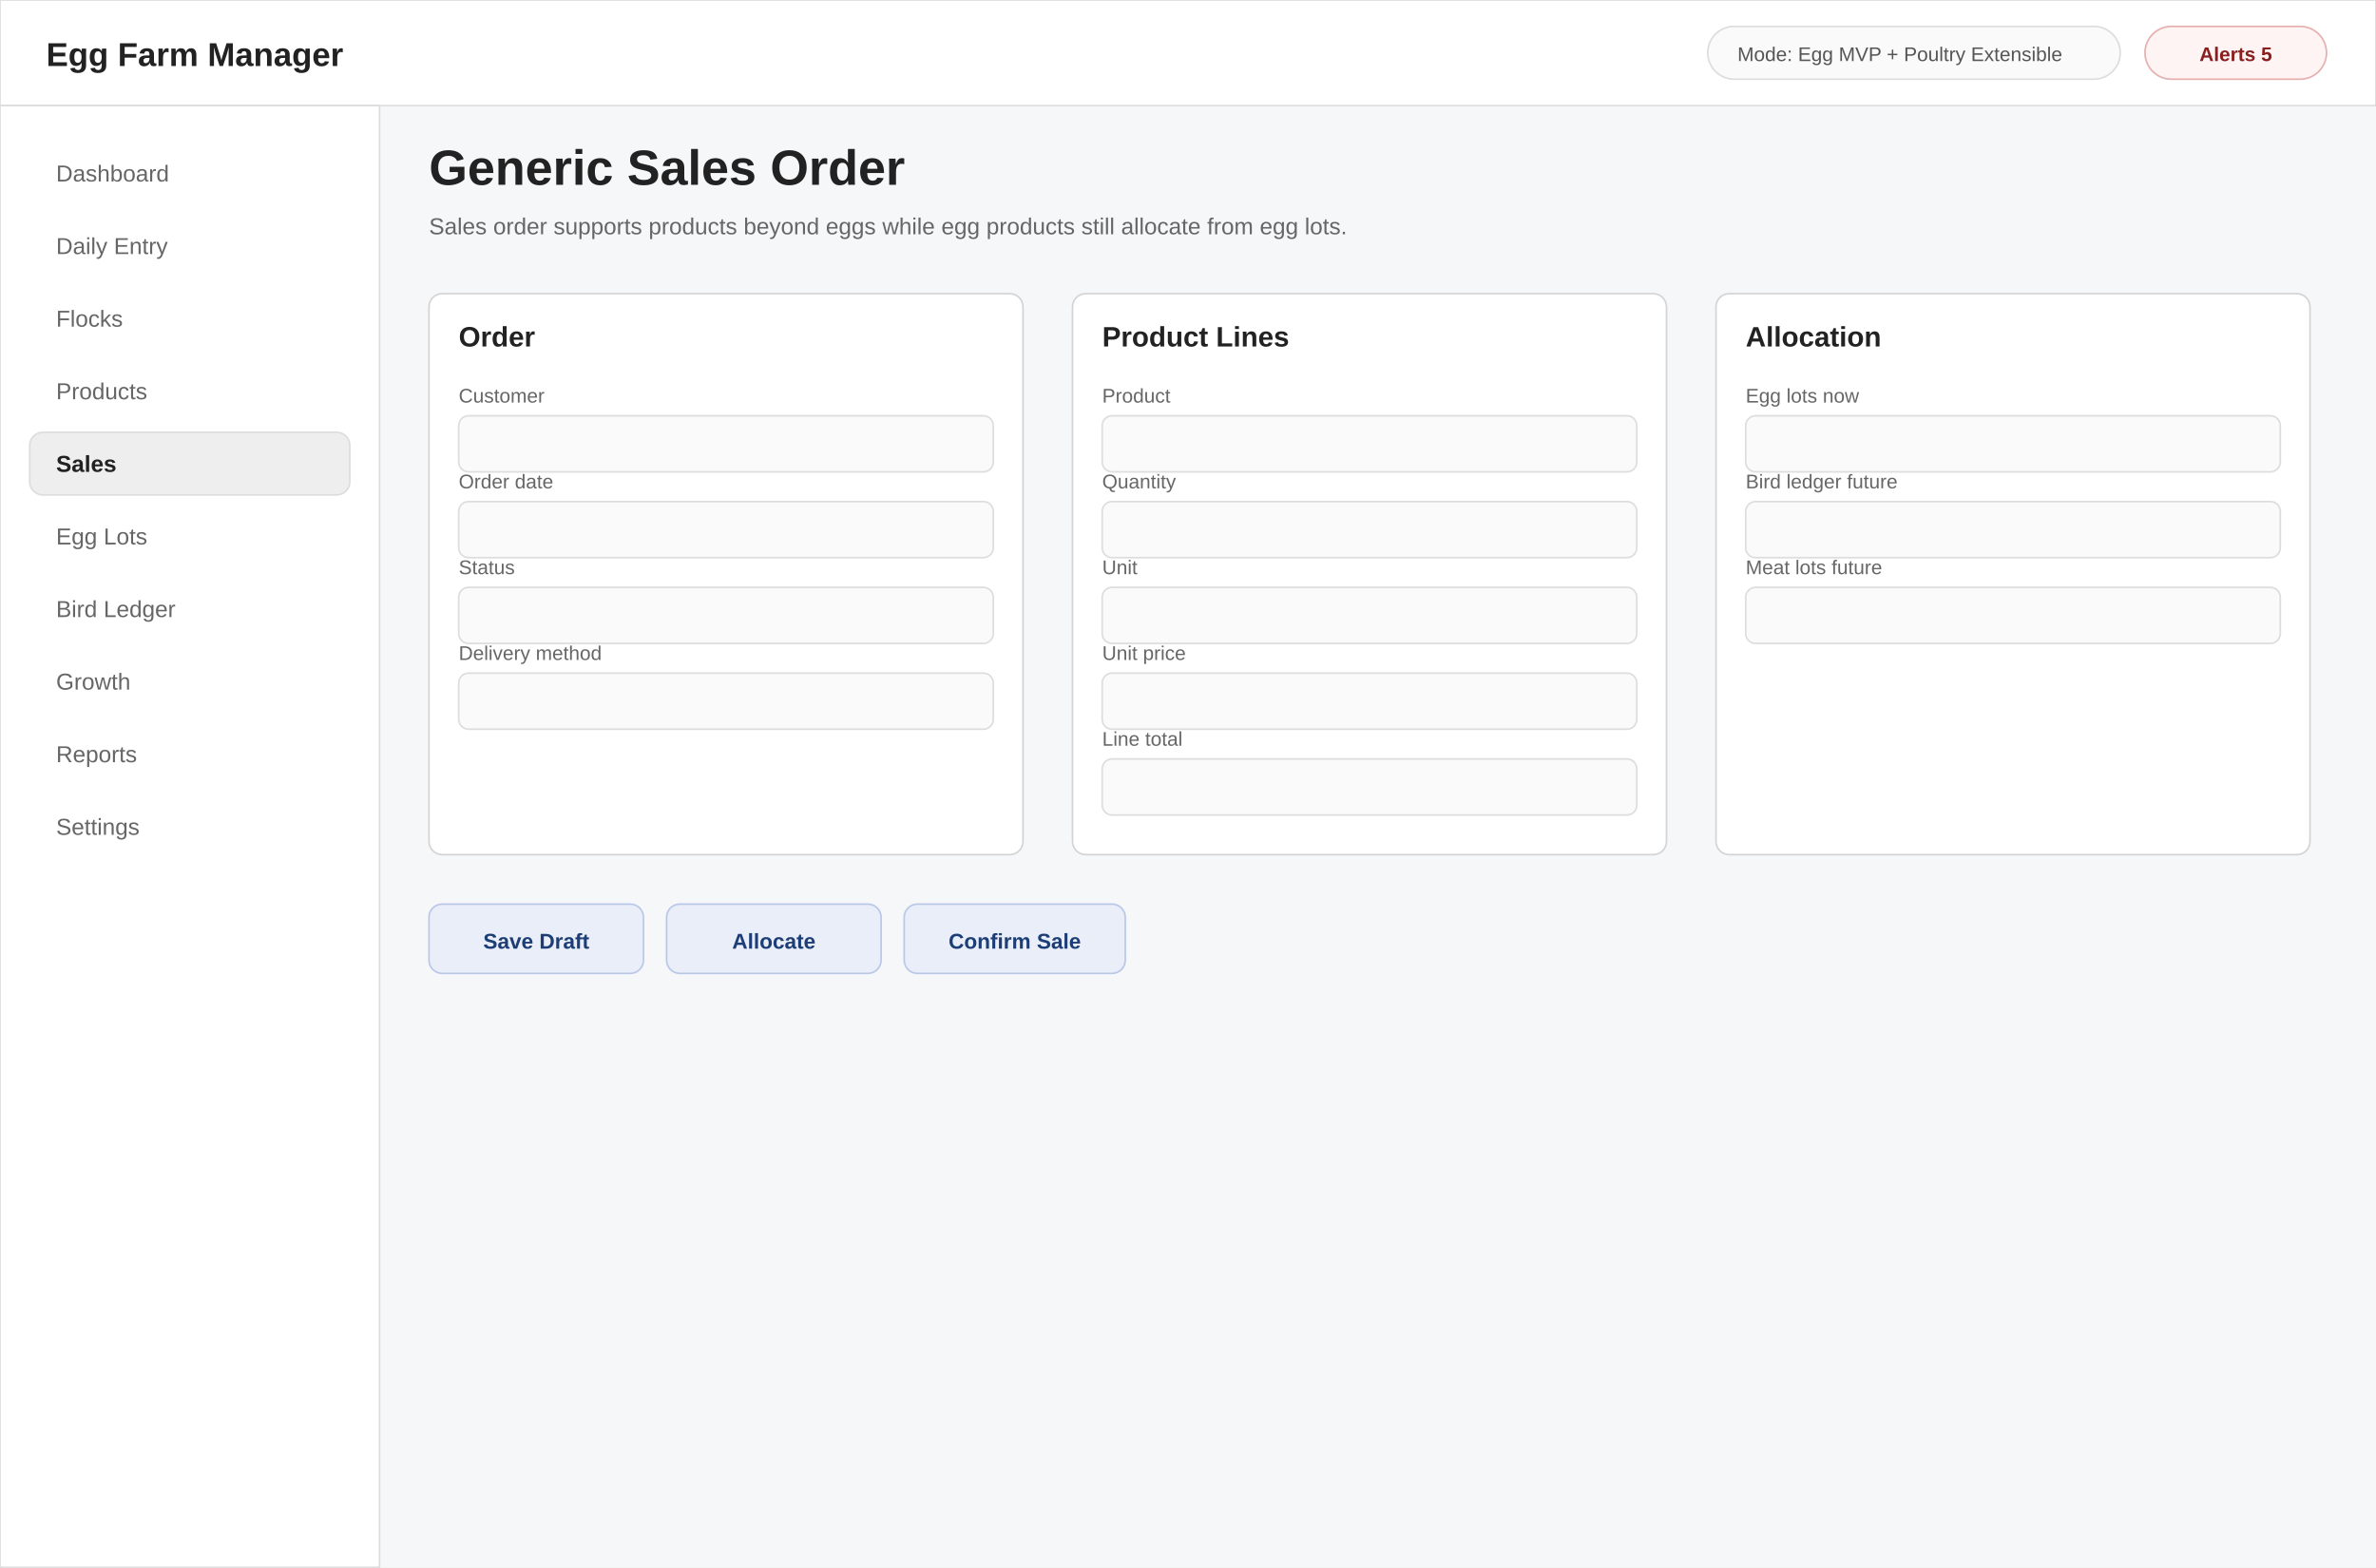
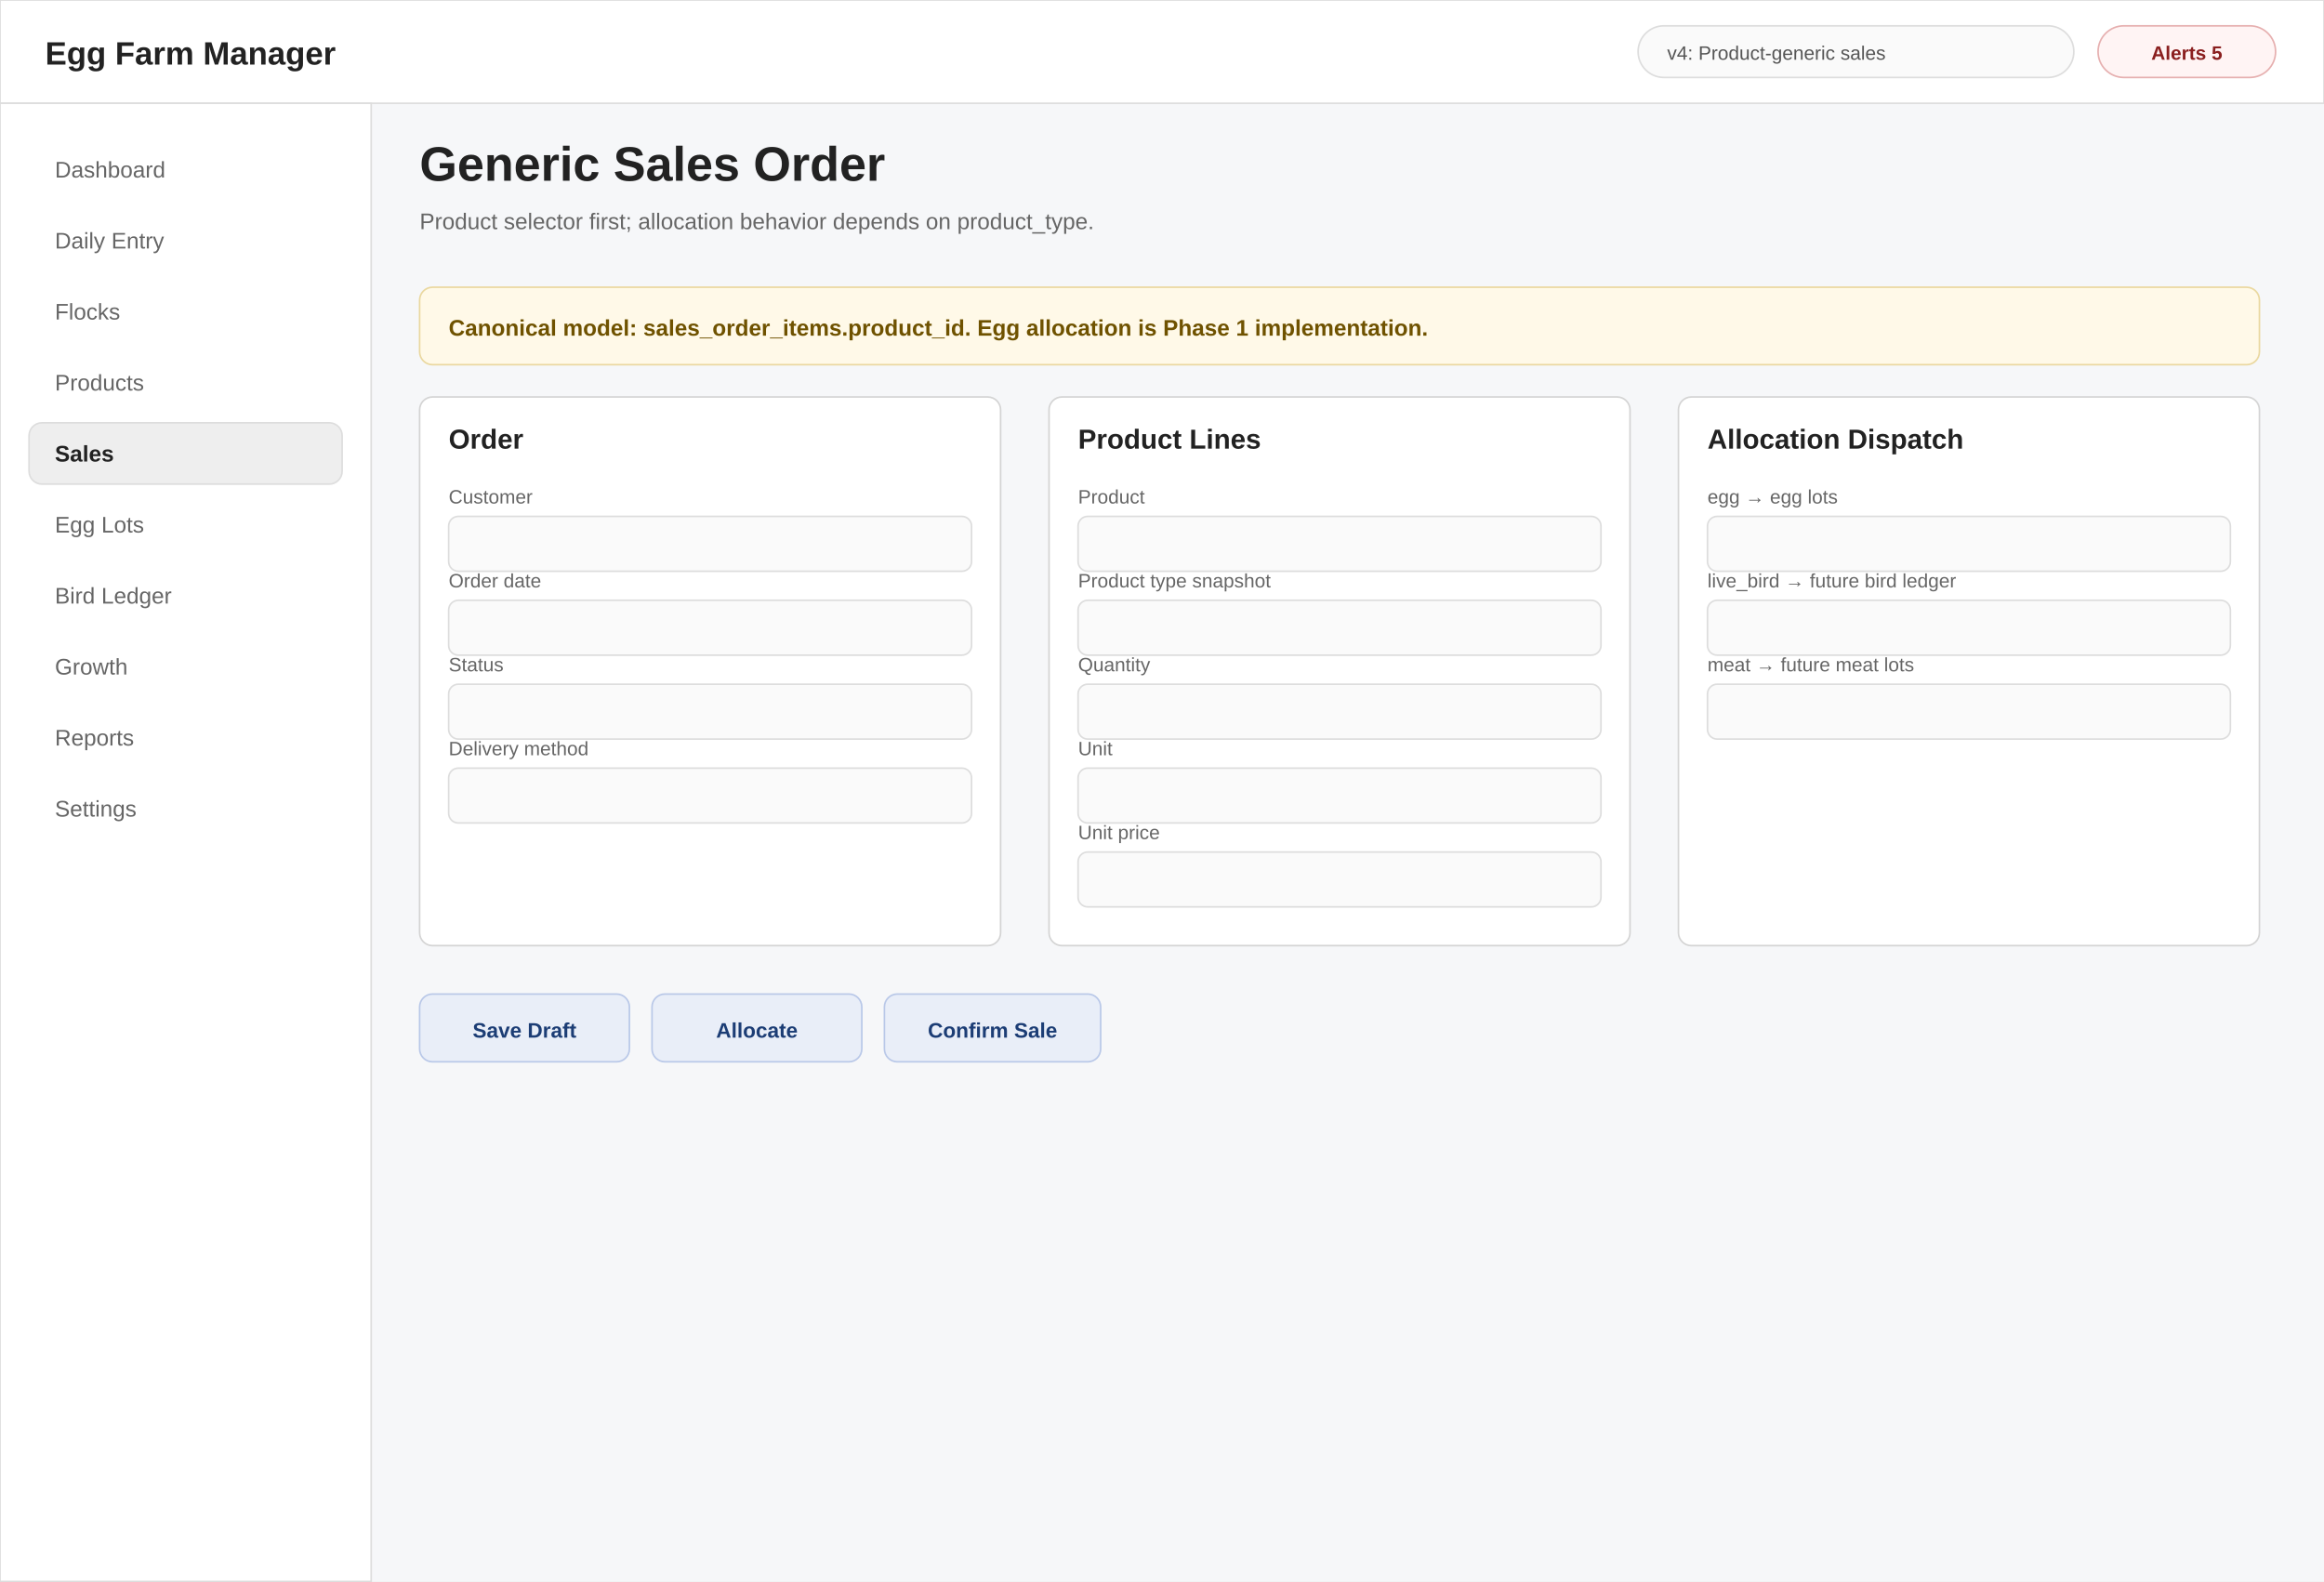
- <svg xmlns="http://www.w3.org/2000/svg" width="1440" height="950" viewBox="0 0 1440 950">
+ <svg xmlns="http://www.w3.org/2000/svg" width="1440" height="980" viewBox="0 0 1440 980">
  <rect width="100%" height="100%" fill="#f6f7f9" />
  <rect x="0" y="0" width="1440" height="64" rx="0" fill="#fff" stroke="#ddd" />
  <text x="28" y="40" font-family="Arial, sans-serif" font-size="20" font-weight="700" fill="#222" text-anchor="start">Egg Farm Manager</text>
-   <rect x="1035" y="16" width="250" height="32" rx="16" fill="#fafafa" stroke="#ddd" />
-   <text x="1053" y="37" font-family="Arial, sans-serif" font-size="12" font-weight="400" fill="#555" text-anchor="start">Mode: Egg MVP + Poultry Extensible</text>
+   <rect x="1015" y="16" width="270" height="32" rx="16" fill="#fafafa" stroke="#ddd" />
+   <text x="1033" y="37" font-family="Arial, sans-serif" font-size="12" font-weight="400" fill="#555" text-anchor="start">v4: Product-generic sales</text>
  <rect x="1300" y="16" width="110" height="32" rx="16" fill="#fff4f4" stroke="#e6b0b0" />
  <text x="1355" y="37" font-family="Arial, sans-serif" font-size="12" font-weight="700" fill="#8a1f1f" text-anchor="middle">Alerts 5</text>
-   <rect x="0" y="64" width="230" height="886" rx="0" fill="#fff" stroke="#ddd" />
+   <rect x="0" y="64" width="230" height="916" rx="0" fill="#fff" stroke="#ddd" />
  <text x="34" y="110" font-family="Arial, sans-serif" font-size="14" font-weight="400" fill="#666" text-anchor="start">Dashboard</text>
  <text x="34" y="154" font-family="Arial, sans-serif" font-size="14" font-weight="400" fill="#666" text-anchor="start">Daily Entry</text>
  <text x="34" y="198" font-family="Arial, sans-serif" font-size="14" font-weight="400" fill="#666" text-anchor="start">Flocks</text>
  <text x="34" y="242" font-family="Arial, sans-serif" font-size="14" font-weight="400" fill="#666" text-anchor="start">Products</text>
  <rect x="18" y="262" width="194" height="38" rx="8" fill="#eeeeee" stroke="#ddd" />
  <text x="34" y="286" font-family="Arial, sans-serif" font-size="14" font-weight="600" fill="#222" text-anchor="start">Sales</text>
  <text x="34" y="330" font-family="Arial, sans-serif" font-size="14" font-weight="400" fill="#666" text-anchor="start">Egg Lots</text>
  <text x="34" y="374" font-family="Arial, sans-serif" font-size="14" font-weight="400" fill="#666" text-anchor="start">Bird Ledger</text>
  <text x="34" y="418" font-family="Arial, sans-serif" font-size="14" font-weight="400" fill="#666" text-anchor="start">Growth</text>
  <text x="34" y="462" font-family="Arial, sans-serif" font-size="14" font-weight="400" fill="#666" text-anchor="start">Reports</text>
  <text x="34" y="506" font-family="Arial, sans-serif" font-size="14" font-weight="400" fill="#666" text-anchor="start">Settings</text>
  <text x="260" y="112" font-family="Arial, sans-serif" font-size="30" font-weight="700" fill="#222" text-anchor="start">Generic Sales Order</text>
-   <text x="260" y="142" font-family="Arial, sans-serif" font-size="14" font-weight="400" fill="#666" text-anchor="start">Sales order supports products beyond eggs while egg products still allocate from egg lots.</text>
-   <rect x="260" y="178" width="360" height="340" rx="8" fill="#fff" stroke="#d4d4d4" />
-   <text x="278" y="210" font-family="Arial, sans-serif" font-size="17" font-weight="700" fill="#222" text-anchor="start">Order</text>
-   <text x="278" y="244" font-family="Arial, sans-serif" font-size="12" font-weight="400" fill="#666" text-anchor="start">Customer</text>
-   <rect x="278" y="252" width="324" height="34" rx="6" fill="#fafafa" stroke="#ddd" />
-   <text x="278" y="296" font-family="Arial, sans-serif" font-size="12" font-weight="400" fill="#666" text-anchor="start">Order date</text>
-   <rect x="278" y="304" width="324" height="34" rx="6" fill="#fafafa" stroke="#ddd" />
-   <text x="278" y="348" font-family="Arial, sans-serif" font-size="12" font-weight="400" fill="#666" text-anchor="start">Status</text>
-   <rect x="278" y="356" width="324" height="34" rx="6" fill="#fafafa" stroke="#ddd" />
-   <text x="278" y="400" font-family="Arial, sans-serif" font-size="12" font-weight="400" fill="#666" text-anchor="start">Delivery method</text>
-   <rect x="278" y="408" width="324" height="34" rx="6" fill="#fafafa" stroke="#ddd" />
-   <rect x="650" y="178" width="360" height="340" rx="8" fill="#fff" stroke="#d4d4d4" />
-   <text x="668" y="210" font-family="Arial, sans-serif" font-size="17" font-weight="700" fill="#222" text-anchor="start">Product Lines</text>
-   <text x="668" y="244" font-family="Arial, sans-serif" font-size="12" font-weight="400" fill="#666" text-anchor="start">Product</text>
-   <rect x="668" y="252" width="324" height="34" rx="6" fill="#fafafa" stroke="#ddd" />
-   <text x="668" y="296" font-family="Arial, sans-serif" font-size="12" font-weight="400" fill="#666" text-anchor="start">Quantity</text>
-   <rect x="668" y="304" width="324" height="34" rx="6" fill="#fafafa" stroke="#ddd" />
-   <text x="668" y="348" font-family="Arial, sans-serif" font-size="12" font-weight="400" fill="#666" text-anchor="start">Unit</text>
-   <rect x="668" y="356" width="324" height="34" rx="6" fill="#fafafa" stroke="#ddd" />
-   <text x="668" y="400" font-family="Arial, sans-serif" font-size="12" font-weight="400" fill="#666" text-anchor="start">Unit price</text>
-   <rect x="668" y="408" width="324" height="34" rx="6" fill="#fafafa" stroke="#ddd" />
-   <text x="668" y="452" font-family="Arial, sans-serif" font-size="12" font-weight="400" fill="#666" text-anchor="start">Line total</text>
-   <rect x="668" y="460" width="324" height="34" rx="6" fill="#fafafa" stroke="#ddd" />
-   <rect x="1040" y="178" width="360" height="340" rx="8" fill="#fff" stroke="#d4d4d4" />
-   <text x="1058" y="210" font-family="Arial, sans-serif" font-size="17" font-weight="700" fill="#222" text-anchor="start">Allocation</text>
-   <text x="1058" y="244" font-family="Arial, sans-serif" font-size="12" font-weight="400" fill="#666" text-anchor="start">Egg lots now</text>
-   <rect x="1058" y="252" width="324" height="34" rx="6" fill="#fafafa" stroke="#ddd" />
-   <text x="1058" y="296" font-family="Arial, sans-serif" font-size="12" font-weight="400" fill="#666" text-anchor="start">Bird ledger future</text>
-   <rect x="1058" y="304" width="324" height="34" rx="6" fill="#fafafa" stroke="#ddd" />
-   <text x="1058" y="348" font-family="Arial, sans-serif" font-size="12" font-weight="400" fill="#666" text-anchor="start">Meat lots future</text>
-   <rect x="1058" y="356" width="324" height="34" rx="6" fill="#fafafa" stroke="#ddd" />
-   <rect x="260" y="548" width="130" height="42" rx="8" fill="#e9eef8" stroke="#b9c8e8" />
-   <text x="325.0" y="575" font-family="Arial, sans-serif" font-size="13" font-weight="700" fill="#1c3d75" text-anchor="middle">Save Draft</text>
-   <rect x="404" y="548" width="130" height="42" rx="8" fill="#e9eef8" stroke="#b9c8e8" />
-   <text x="469.0" y="575" font-family="Arial, sans-serif" font-size="13" font-weight="700" fill="#1c3d75" text-anchor="middle">Allocate</text>
-   <rect x="548" y="548" width="134" height="42" rx="8" fill="#e9eef8" stroke="#b9c8e8" />
-   <text x="615.0" y="575" font-family="Arial, sans-serif" font-size="13" font-weight="700" fill="#1c3d75" text-anchor="middle">Confirm Sale</text>
+   <text x="260" y="142" font-family="Arial, sans-serif" font-size="14" font-weight="400" fill="#666" text-anchor="start">Product selector first; allocation behavior depends on product_type.</text>
+   <rect x="260" y="178" width="1140" height="48" rx="8" fill="#fff9e8" stroke="#ead8a0" />
+   <text x="278" y="208" font-family="Arial, sans-serif" font-size="14" font-weight="700" fill="#6f5200" text-anchor="start">Canonical model: sales_order_items.product_id. Egg allocation is Phase 1 implementation.</text>
+   <rect x="260" y="246" width="360" height="340" rx="8" fill="#fff" stroke="#d4d4d4" />
+   <text x="278" y="278" font-family="Arial, sans-serif" font-size="17" font-weight="700" fill="#222" text-anchor="start">Order</text>
+   <text x="278" y="312" font-family="Arial, sans-serif" font-size="12" font-weight="400" fill="#666" text-anchor="start">Customer</text>
+   <rect x="278" y="320" width="324" height="34" rx="6" fill="#fafafa" stroke="#ddd" />
+   <text x="278" y="364" font-family="Arial, sans-serif" font-size="12" font-weight="400" fill="#666" text-anchor="start">Order date</text>
+   <rect x="278" y="372" width="324" height="34" rx="6" fill="#fafafa" stroke="#ddd" />
+   <text x="278" y="416" font-family="Arial, sans-serif" font-size="12" font-weight="400" fill="#666" text-anchor="start">Status</text>
+   <rect x="278" y="424" width="324" height="34" rx="6" fill="#fafafa" stroke="#ddd" />
+   <text x="278" y="468" font-family="Arial, sans-serif" font-size="12" font-weight="400" fill="#666" text-anchor="start">Delivery method</text>
+   <rect x="278" y="476" width="324" height="34" rx="6" fill="#fafafa" stroke="#ddd" />
+   <rect x="650" y="246" width="360" height="340" rx="8" fill="#fff" stroke="#d4d4d4" />
+   <text x="668" y="278" font-family="Arial, sans-serif" font-size="17" font-weight="700" fill="#222" text-anchor="start">Product Lines</text>
+   <text x="668" y="312" font-family="Arial, sans-serif" font-size="12" font-weight="400" fill="#666" text-anchor="start">Product</text>
+   <rect x="668" y="320" width="324" height="34" rx="6" fill="#fafafa" stroke="#ddd" />
+   <text x="668" y="364" font-family="Arial, sans-serif" font-size="12" font-weight="400" fill="#666" text-anchor="start">Product type snapshot</text>
+   <rect x="668" y="372" width="324" height="34" rx="6" fill="#fafafa" stroke="#ddd" />
+   <text x="668" y="416" font-family="Arial, sans-serif" font-size="12" font-weight="400" fill="#666" text-anchor="start">Quantity</text>
+   <rect x="668" y="424" width="324" height="34" rx="6" fill="#fafafa" stroke="#ddd" />
+   <text x="668" y="468" font-family="Arial, sans-serif" font-size="12" font-weight="400" fill="#666" text-anchor="start">Unit</text>
+   <rect x="668" y="476" width="324" height="34" rx="6" fill="#fafafa" stroke="#ddd" />
+   <text x="668" y="520" font-family="Arial, sans-serif" font-size="12" font-weight="400" fill="#666" text-anchor="start">Unit price</text>
+   <rect x="668" y="528" width="324" height="34" rx="6" fill="#fafafa" stroke="#ddd" />
+   <rect x="1040" y="246" width="360" height="340" rx="8" fill="#fff" stroke="#d4d4d4" />
+   <text x="1058" y="278" font-family="Arial, sans-serif" font-size="17" font-weight="700" fill="#222" text-anchor="start">Allocation Dispatch</text>
+   <text x="1058" y="312" font-family="Arial, sans-serif" font-size="12" font-weight="400" fill="#666" text-anchor="start">egg → egg lots</text>
+   <rect x="1058" y="320" width="324" height="34" rx="6" fill="#fafafa" stroke="#ddd" />
+   <text x="1058" y="364" font-family="Arial, sans-serif" font-size="12" font-weight="400" fill="#666" text-anchor="start">live_bird → future bird ledger</text>
+   <rect x="1058" y="372" width="324" height="34" rx="6" fill="#fafafa" stroke="#ddd" />
+   <text x="1058" y="416" font-family="Arial, sans-serif" font-size="12" font-weight="400" fill="#666" text-anchor="start">meat → future meat lots</text>
+   <rect x="1058" y="424" width="324" height="34" rx="6" fill="#fafafa" stroke="#ddd" />
+   <rect x="260" y="616" width="130" height="42" rx="8" fill="#e9eef8" stroke="#b9c8e8" />
+   <text x="325.0" y="643" font-family="Arial, sans-serif" font-size="13" font-weight="700" fill="#1c3d75" text-anchor="middle">Save Draft</text>
+   <rect x="404" y="616" width="130" height="42" rx="8" fill="#e9eef8" stroke="#b9c8e8" />
+   <text x="469.0" y="643" font-family="Arial, sans-serif" font-size="13" font-weight="700" fill="#1c3d75" text-anchor="middle">Allocate</text>
+   <rect x="548" y="616" width="134" height="42" rx="8" fill="#e9eef8" stroke="#b9c8e8" />
+   <text x="615.0" y="643" font-family="Arial, sans-serif" font-size="13" font-weight="700" fill="#1c3d75" text-anchor="middle">Confirm Sale</text>
</svg>
